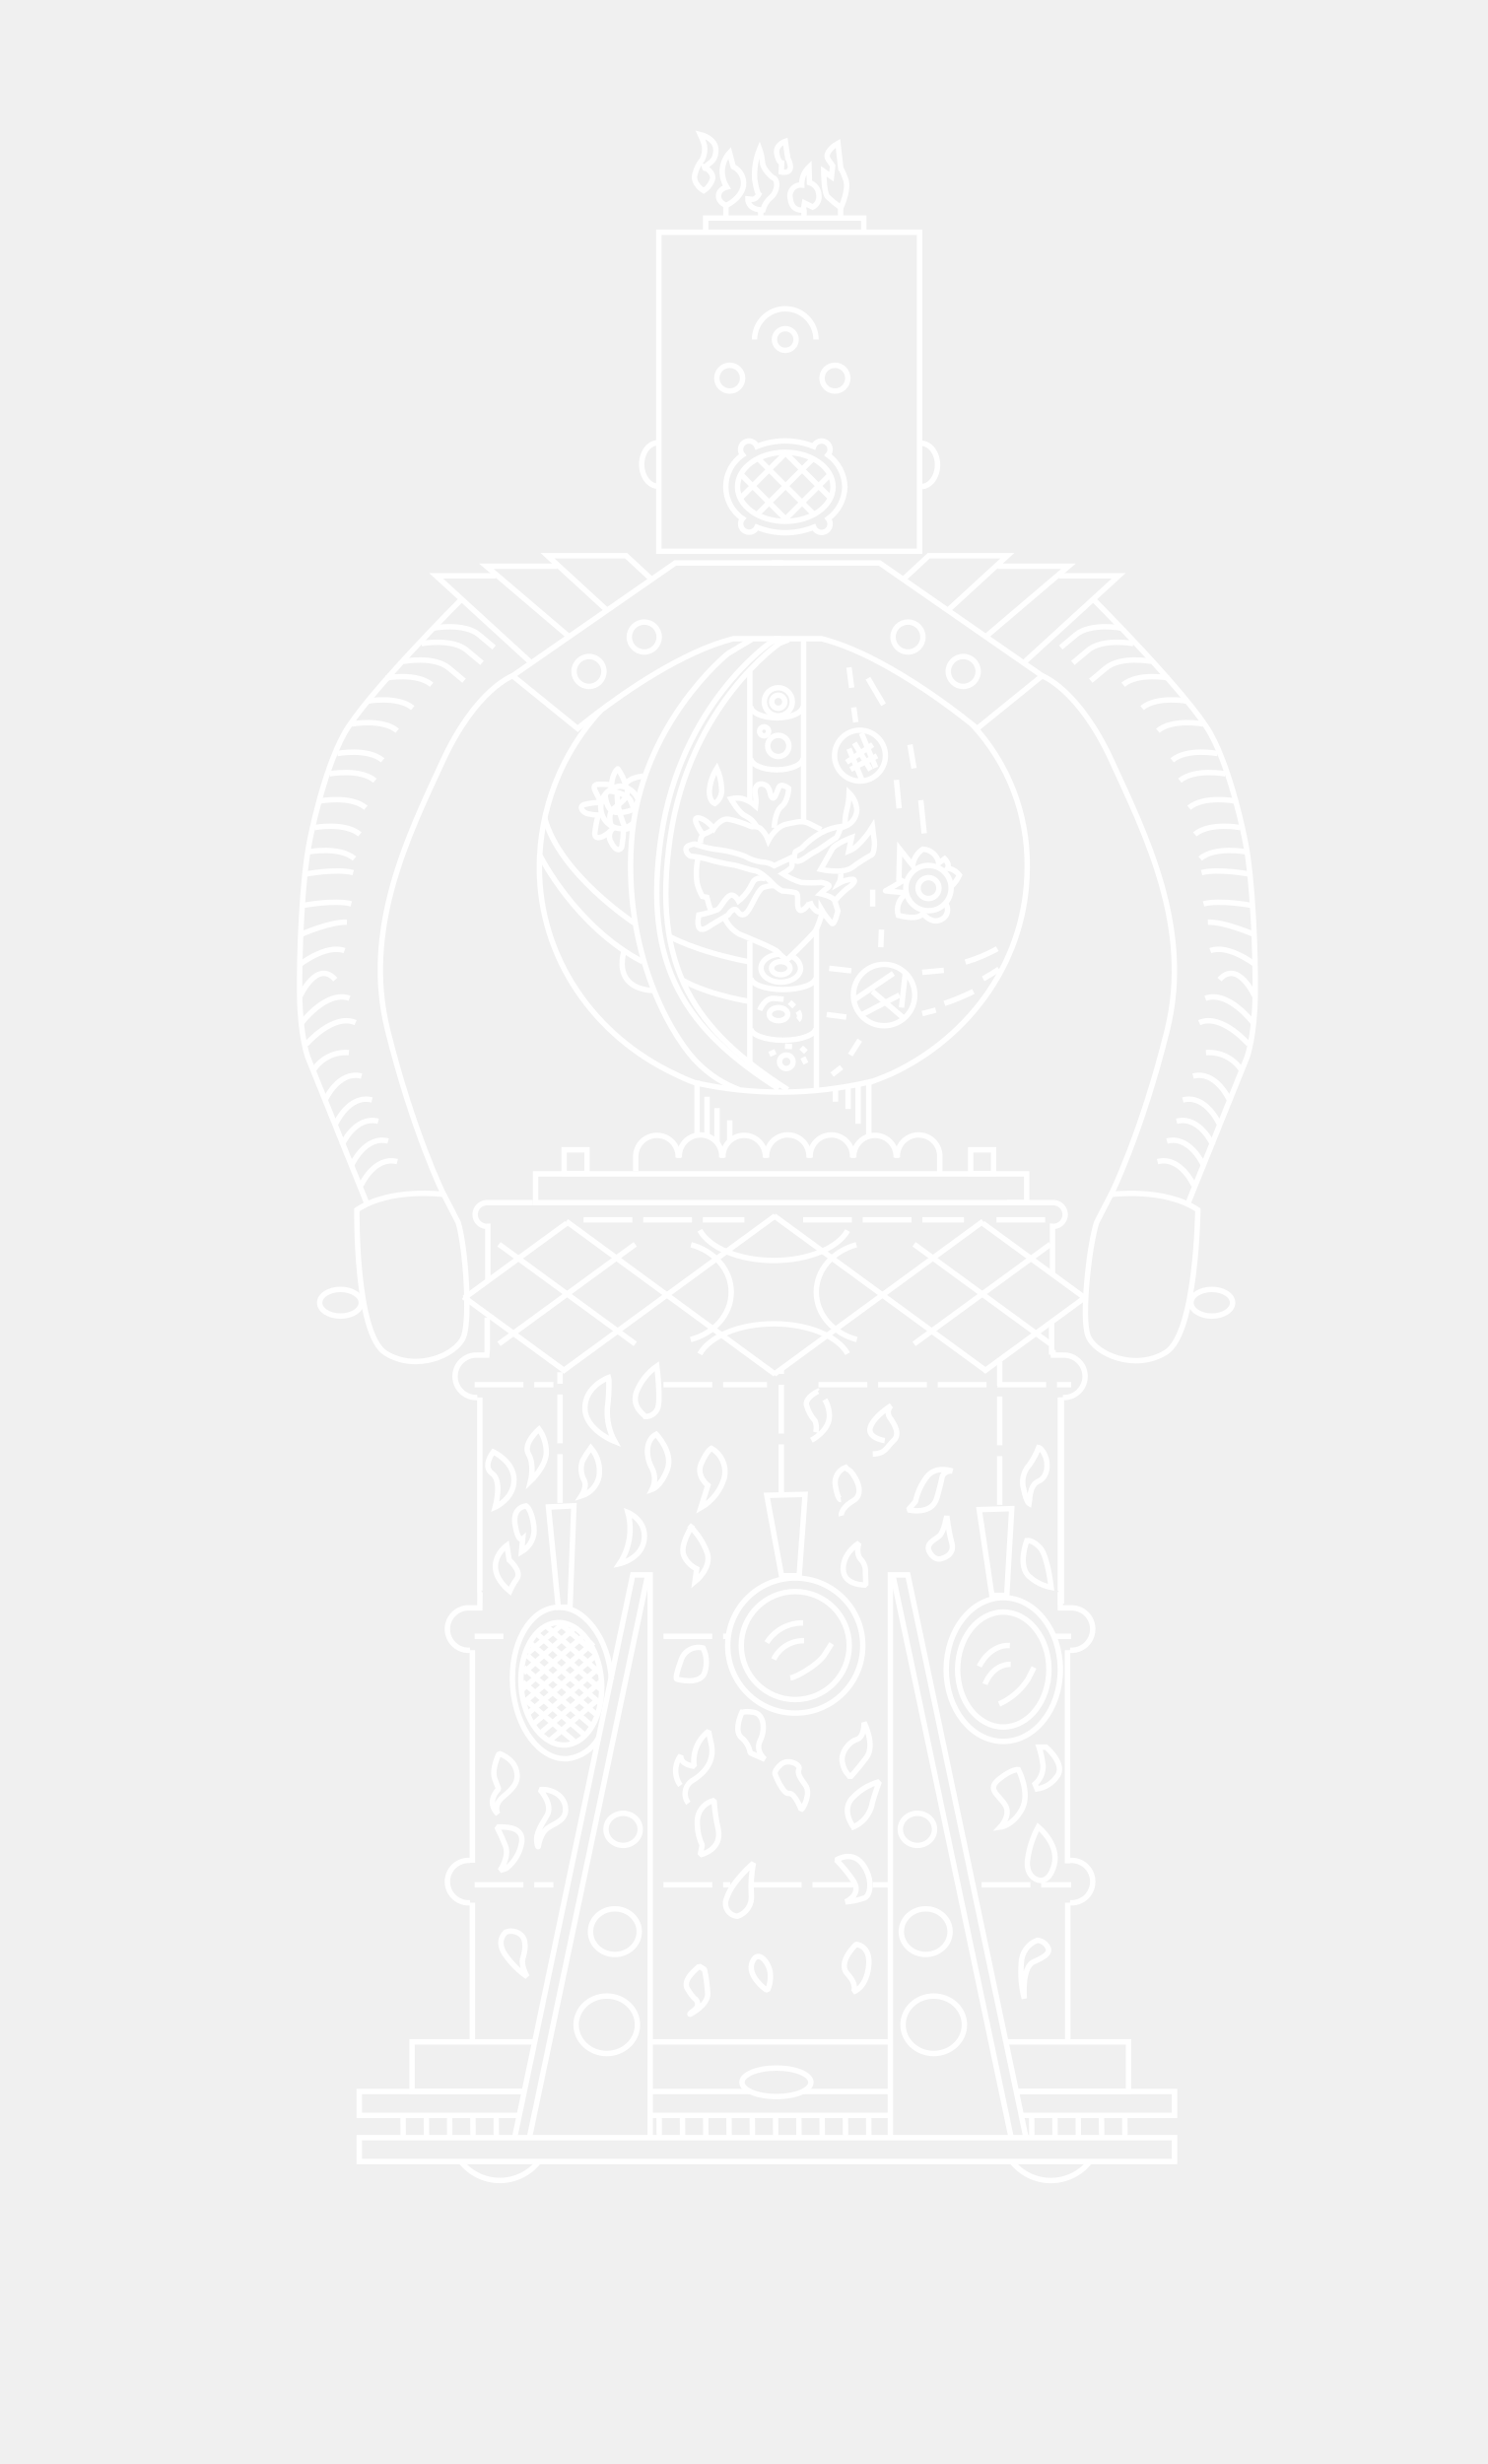
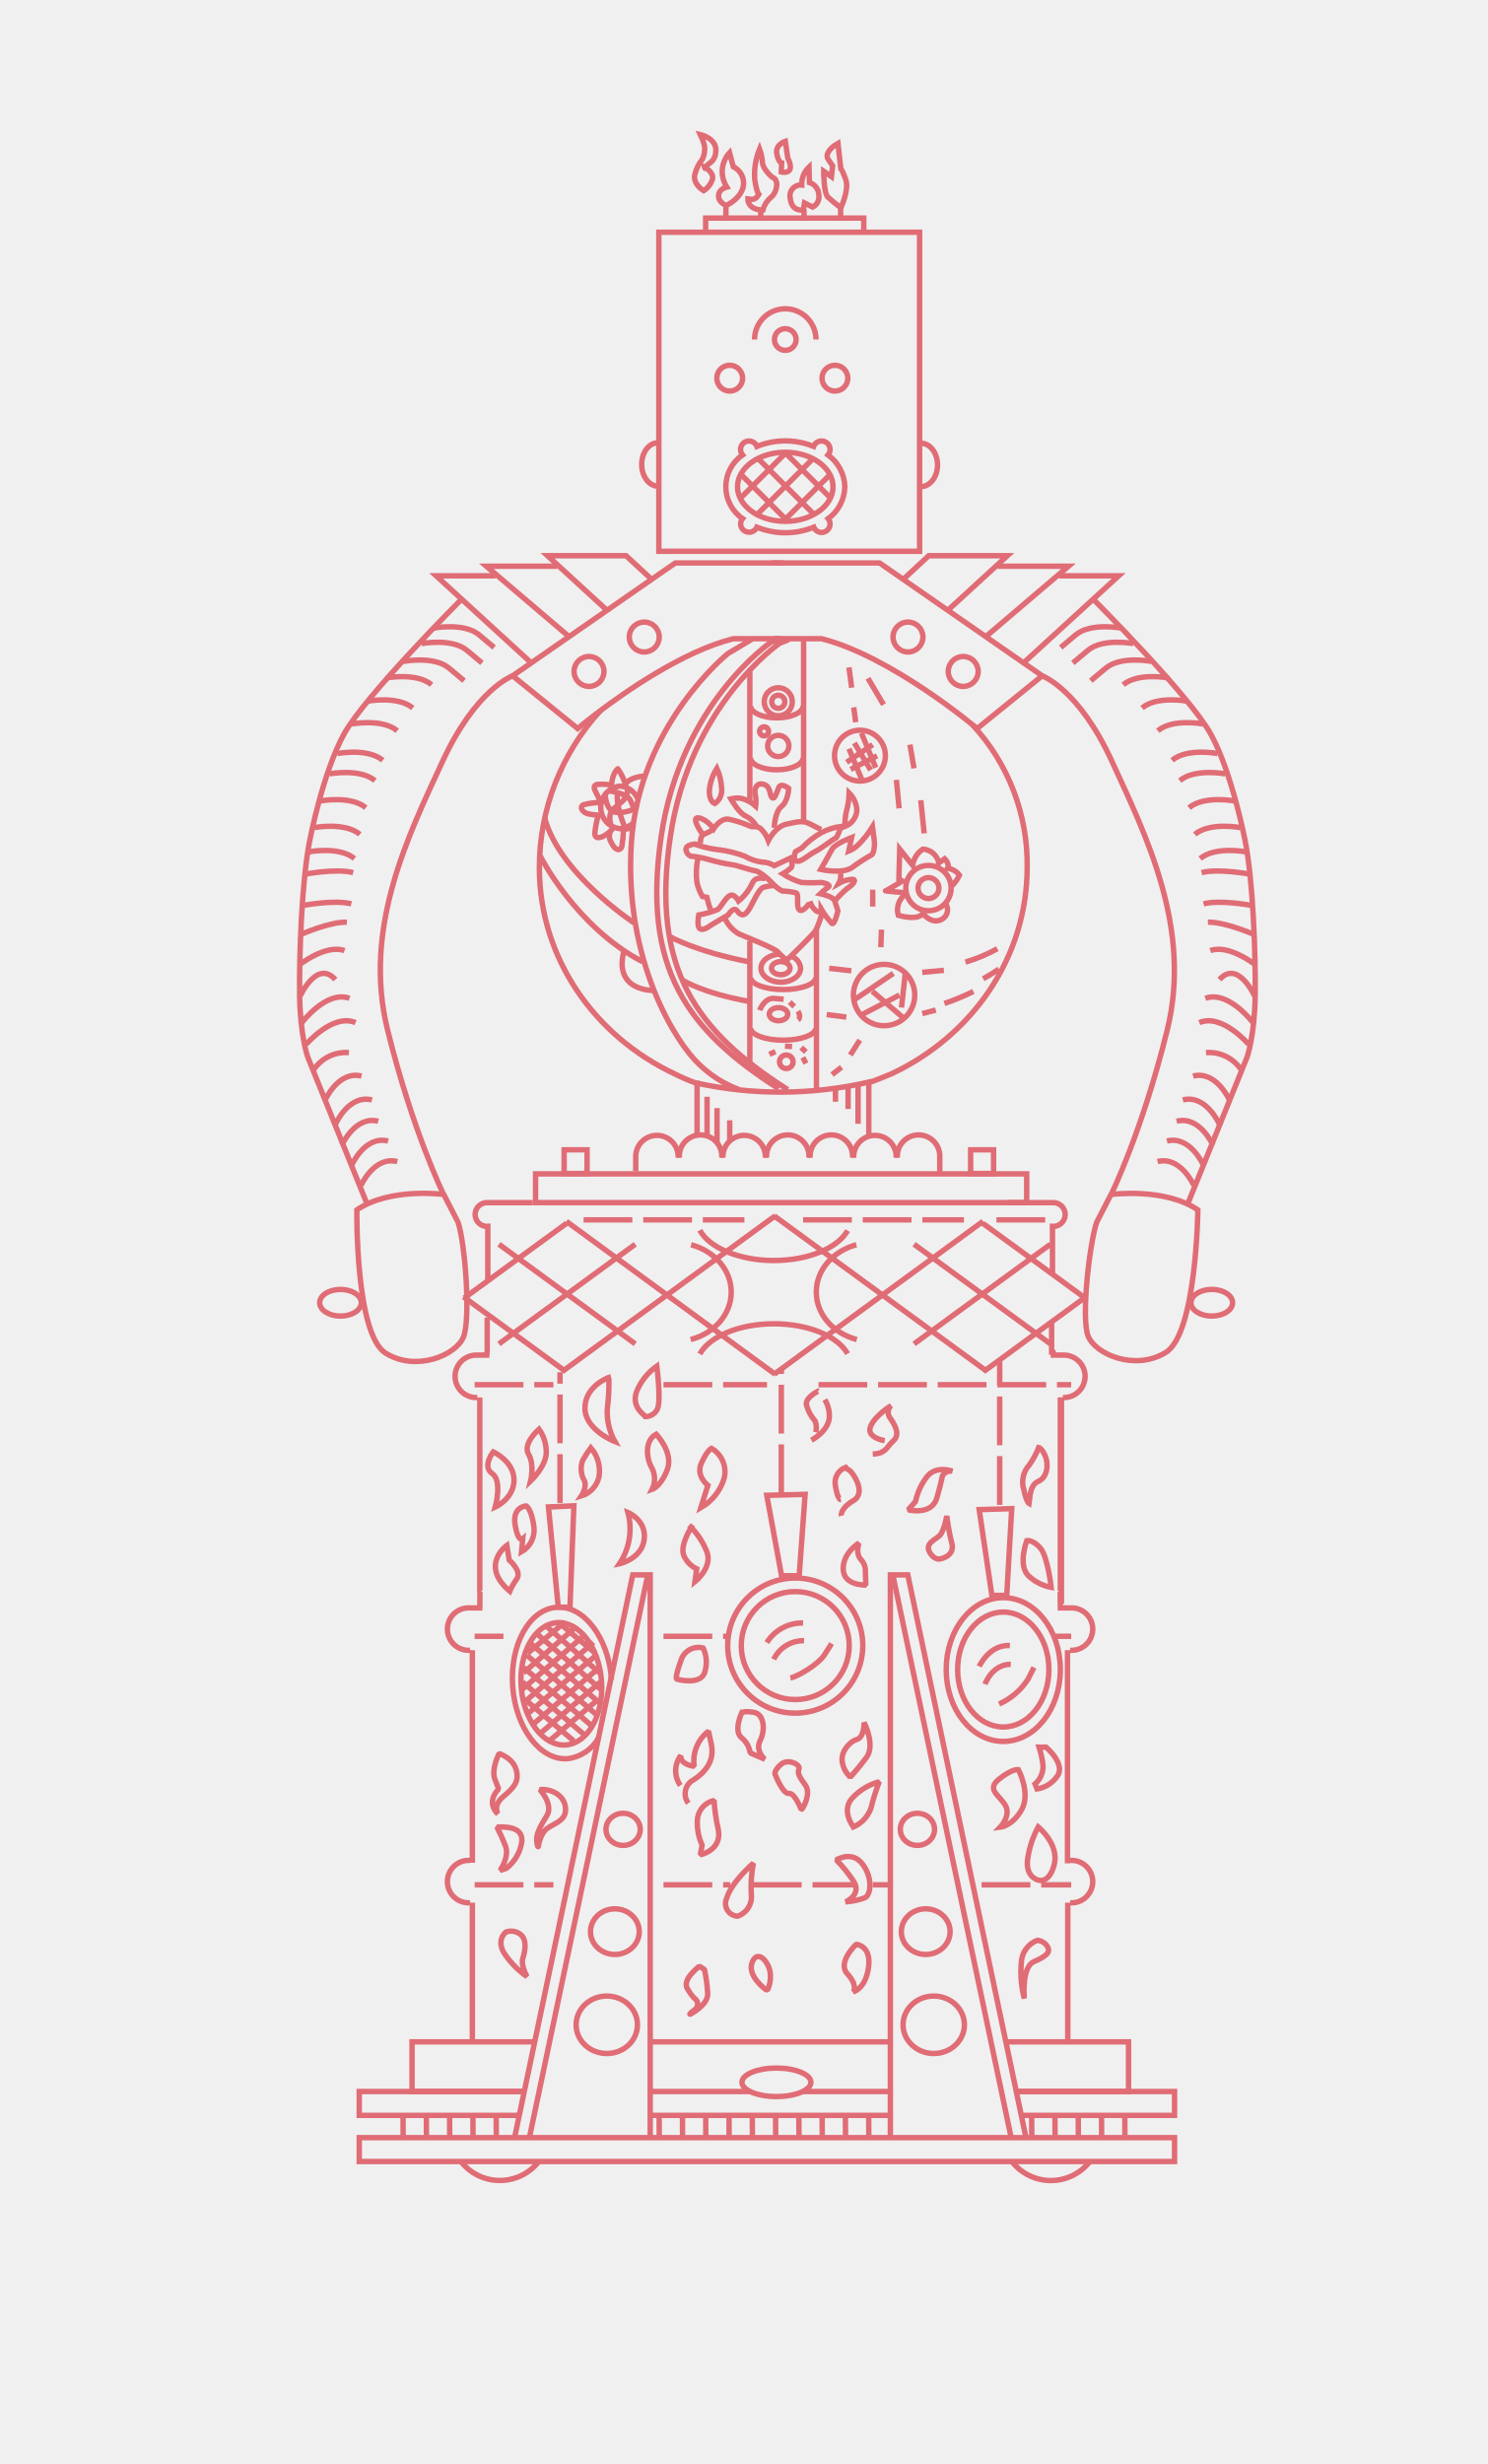
<svg xmlns="http://www.w3.org/2000/svg" id="art" viewBox="0 0 274.52 454.52">
  <defs>
-     <style>.cls-1,.cls-2,.cls-3,.cls-4{fill:none;stroke:#fff;}.cls-1,.cls-2{stroke-miterlimit:10;}.cls-2{stroke-dasharray:9 2;}.cls-3{stroke-linejoin:round;}.cls-4{stroke-linejoin:bevel;}</style>
+     <style>.cls-1,.cls-2,.cls-3,.cls-4{fill:none;stroke:#E06C75;}.cls-1,.cls-2{stroke-miterlimit:10;}.cls-2{stroke-dasharray:9 2;}.cls-3{stroke-linejoin:round;}.cls-4{stroke-linejoin:bevel;}</style>
  </defs>
  <rect class="cls-1" x="121.55" y="42.84" width="48.11" height="58.85" />
  <circle class="cls-1" cx="144.88" cy="62.63" r="2" />
  <ellipse class="cls-1" cx="144.88" cy="89.8" rx="8.81" ry="6.37" />
  <path class="cls-1" d="M150.55,62.63a5.67,5.67,0,0,0-11.34,0" />
  <circle class="cls-1" cx="134.63" cy="69.76" r="2.38" />
  <path class="cls-1" d="M155.87,89.8a7.54,7.54,0,0,0-3.1-5.88,1.6,1.6,0,0,0,.38-1,1.57,1.57,0,0,0-1.57-1.57,1.55,1.55,0,0,0-1.47,1,13.92,13.92,0,0,0-10.46,0,1.59,1.59,0,0,0-1.47-1A1.56,1.56,0,0,0,137,83.92a7.12,7.12,0,0,0,0,11.74,1.53,1.53,0,0,0-.36,1,1.57,1.57,0,0,0,3,.59,14,14,0,0,0,10.5,0,1.56,1.56,0,1,0,2.66-1.57A7.53,7.53,0,0,0,155.87,89.8Z" />
  <circle class="cls-1" cx="154.04" cy="69.76" r="2.38" />
  <path class="cls-1" d="M121.39,81.68c-1.69,0-3,1.81-3,4s1.36,4,3,4" />
  <path class="cls-1" d="M169.92,89.76c1.69,0,3.05-1.81,3.05-4s-1.36-4-3.05-4" />
  <polyline class="cls-1" points="120.01 106.68 115.51 102.51 101.01 102.51 111.87 112.47" />
  <polyline class="cls-1" points="102.78 104.45 89.73 104.45 104.87 117.34" />
  <polyline class="cls-1" points="91.43 106.22 80.47 106.22 97.76 122.05" />
  <path class="cls-1" d="M144.51,103.85H124.58l-30,20.81,12,9.73s1.26-1.07,3.37-2.68c5.32-4.06,16-11.54,25.33-13.89h8.77" />
  <path class="cls-1" d="M94.62,124.66s-6.78,2.35-13,15.85S66.84,171.18,71.51,190s10.33,30.33,10.33,30.33-9.83-1.33-16,2.84c0,0-.33,22.95,5.33,26.45s13,.34,14.34-3,.33-17.16-1-21.16l-2.74-5.32" />
  <path class="cls-1" d="M67.65,221.92,56.78,195s-1.4-3.9-1.5-11.38.4-21.45,1.9-28.74c0,0,2.39-12.37,6.28-19.46s21.66-24.85,21.66-24.85" />
  <path class="cls-1" d="M80,115.86s5.63-1.07,8.39,1.25l2.77,2.33" />
  <path class="cls-1" d="M77.76,118.72s5.62-1.07,8.39,1.25l2.77,2.32" />
  <path class="cls-1" d="M74.45,122s5.63-1.08,8.4,1.25l2.77,2.32" />
  <path class="cls-1" d="M71.24,125.06s5.62-1.07,8.39,1.25" />
  <path class="cls-1" d="M67.75,129.35s5.63-1.07,8.4,1.25" />
  <path class="cls-1" d="M64.9,133.55s5.62-1.07,8.39,1.25" />
  <path class="cls-1" d="M62.22,139s5.62-1.08,8.39,1.25" />
  <path class="cls-1" d="M60.79,142.75s5.62-1.07,8.39,1.25" />
  <path class="cls-1" d="M59.09,147.75s5.63-1.07,8.4,1.25" />
  <path class="cls-1" d="M58,152.66s5.63-1.07,8.39,1.25" />
  <path class="cls-1" d="M57,157.13s5.62-1.08,8.39,1.25" />
  <path class="cls-1" d="M56.41,161.23s5.72-1.07,8.75-.26" />
  <path class="cls-1" d="M56.05,167s5.72-1.07,8.76-.27" />
  <path class="cls-1" d="M55.54,172.36S60.87,170,64,170.11" />
  <path class="cls-1" d="M55.2,178s4.95-3.91,8.36-2.64" />
  <path class="cls-1" d="M55.64,188.7s4.55-6.09,8.84-4.55" />
  <path class="cls-1" d="M56.49,192.64s4.93-5.79,9.11-4" />
  <path class="cls-1" d="M55.4,183.7s3.1-6.79,6.47-3" />
  <path class="cls-1" d="M57.87,197.35a7.1,7.1,0,0,1,6.5-3.18" />
  <path class="cls-1" d="M60,202.9s2.44-5.48,6.7-4.4" />
  <path class="cls-1" d="M61.93,207.3s2.44-5.48,6.7-4.4" />
  <path class="cls-1" d="M63.08,211.23s2.44-5.49,6.7-4.4" />
  <path class="cls-1" d="M64.91,214.88s2.43-5.48,6.7-4.4" />
  <path class="cls-1" d="M66.6,218.67s2.44-5.48,6.7-4.4" />
  <polyline class="cls-1" points="166.85 106.68 171.35 102.51 185.85 102.51 174.99 112.47" />
  <polyline class="cls-1" points="184.08 104.45 197.13 104.45 181.99 117.34" />
  <polyline class="cls-1" points="195.43 106.22 206.39 106.22 189.09 122.05" />
  <path class="cls-1" d="M142.34,103.85h19.94l30,20.81-12,9.73s-15.7-13.29-28.71-16.57h-8.76" />
  <path class="cls-1" d="M192.24,124.66S199,127,205.18,140.51,220,171.18,215.35,190,205,220.34,205,220.34s9.83-1.33,16,2.84c0,0-.24,22.79-5.91,26.29s-13,.34-14.33-3,.23-17,1.57-21l2.74-5.32" />
  <path class="cls-1" d="M219.2,221.92,230.08,195s1.4-3.9,1.5-11.38-.4-21.45-1.9-28.74c0,0-2.39-12.37-6.29-19.46s-21.65-24.85-21.65-24.85" />
  <path class="cls-1" d="M206.87,115.86s-5.63-1.07-8.4,1.25l-2.77,2.33" />
  <path class="cls-1" d="M209.1,118.72s-5.63-1.07-8.39,1.25l-2.77,2.32" />
  <path class="cls-1" d="M212.4,122s-5.62-1.08-8.39,1.25l-2.77,2.32" />
  <path class="cls-1" d="M215.62,125.06s-5.63-1.07-8.4,1.25" />
  <path class="cls-1" d="M219.1,129.35s-5.62-1.07-8.39,1.25" />
  <path class="cls-1" d="M222,133.55s-5.63-1.07-8.39,1.25" />
  <path class="cls-1" d="M224.64,139s-5.63-1.08-8.39,1.25" />
  <path class="cls-1" d="M226.07,142.75s-5.63-1.07-8.4,1.25" />
  <path class="cls-1" d="M227.77,147.75s-5.63-1.07-8.4,1.25" />
  <path class="cls-1" d="M228.84,152.66s-5.63-1.07-8.4,1.25" />
  <path class="cls-1" d="M229.82,157.13s-5.63-1.08-8.39,1.25" />
  <path class="cls-1" d="M230.45,161.23s-5.72-1.07-8.76-.26" />
  <path class="cls-1" d="M230.8,167s-5.71-1.07-8.75-.27" />
  <path class="cls-1" d="M231.31,172.36s-5.32-2.34-8.46-2.25" />
  <path class="cls-1" d="M231.66,178s-4.95-3.91-8.36-2.64" />
  <path class="cls-1" d="M231.22,188.7s-4.55-6.09-8.84-4.55" />
  <path class="cls-1" d="M230.37,192.64s-4.93-5.79-9.11-4" />
  <path class="cls-1" d="M231.46,183.7s-3.1-6.79-6.47-3" />
  <path class="cls-1" d="M229,197.35a7.11,7.11,0,0,0-6.5-3.18" />
  <path class="cls-1" d="M226.82,202.9s-2.43-5.48-6.7-4.4" />
  <path class="cls-1" d="M224.93,207.3s-2.44-5.48-6.7-4.4" />
  <path class="cls-1" d="M223.78,211.23s-2.44-5.49-6.7-4.4" />
  <path class="cls-1" d="M222,214.88s-2.44-5.48-6.7-4.4" />
  <path class="cls-1" d="M220.26,218.67s-2.44-5.48-6.7-4.4" />
  <ellipse class="cls-1" cx="223.57" cy="240.31" rx="3.84" ry="2.46" />
  <ellipse class="cls-1" cx="62.82" cy="240.31" rx="3.84" ry="2.46" />
  <path class="cls-1" d="M179.4,133.68A37.83,37.83,0,0,1,189.51,160c0,16.68-10.2,31.11-25,38.06,0,0-3.15,1.32-4,1.57" />
  <path class="cls-1" d="M110.81,131.05a42.9,42.9,0,0,0-11.3,29c0,16.68,10.19,31.12,25,38.06a32.51,32.51,0,0,0,3.78,1.63,72.85,72.85,0,0,0,32-.13V209.7" />
  <line class="cls-1" x1="128.61" y1="209.7" x2="128.61" y2="199.37" />
  <line class="cls-1" x1="130.45" y1="202.31" x2="130.45" y2="209.7" />
  <line class="cls-1" x1="132.29" y1="204.4" x2="132.29" y2="210.86" />
  <line class="cls-1" x1="134.63" y1="206.65" x2="134.63" y2="210.29" />
  <line class="cls-1" x1="158.31" y1="207.3" x2="158.31" y2="199.91" />
  <line class="cls-1" x1="156.47" y1="204.57" x2="156.47" y2="200.57" />
  <line class="cls-1" x1="154.14" y1="203.23" x2="154.14" y2="200.85" />
  <rect class="cls-1" x="98.81" y="216.54" width="90.61" height="5.3" />
  <path class="cls-1" d="M145.34,201c-16.86-10.77-25.29-22.25-21.67-46.64s20.17-35.7,20.17-35.7l1.67-.66" />
  <path class="cls-1" d="M143.67,200.84C126.81,190.08,118.38,178.6,122,154.2s20.17-35.69,20.17-35.69l1.67-.67" />
  <path class="cls-1" d="M136.38,201a21,21,0,0,1-7.48-4.76c-4-3.73-13.83-18.83-12.42-40.68s17.82-35,17.82-35l4.46-2.67" />
  <circle class="cls-1" cx="118.86" cy="117.51" r="2.76" />
  <circle class="cls-1" cx="108.67" cy="123.86" r="2.76" />
  <circle class="cls-1" cx="167.52" cy="117.51" r="2.76" />
  <circle class="cls-1" cx="177.71" cy="123.86" r="2.76" />
  <rect class="cls-1" x="66.28" y="394.32" width="150.42" height="4.4" />
  <polyline class="cls-1" points="95.78 390.21 66.28 390.21 66.28 385.81 96.64 385.81" />
  <polyline class="cls-1" points="96.31 385.8 76.02 385.8 76.02 376.65 98.55 376.65" />
  <line class="cls-1" x1="164.11" y1="390.21" x2="119.92" y2="390.21" />
  <polyline class="cls-1" points="187.37 385.81 216.7 385.81 216.7 390.21 188.39 390.21" />
  <polyline class="cls-1" points="148.13 385.81 148.84 385.81 164.23 385.81" />
  <polyline class="cls-1" points="120.03 385.81 138.32 385.81 138.5 385.81" />
  <line class="cls-1" x1="87.15" y1="376.69" x2="87.15" y2="350.97" />
  <line class="cls-1" x1="196.95" y1="304.4" x2="196.95" y2="343.72" />
  <line class="cls-1" x1="87.15" y1="343.62" x2="87.15" y2="304.4" />
  <line class="cls-2" x1="122.41" y1="347.68" x2="134.73" y2="347.68" />
  <line class="cls-2" x1="122.41" y1="301.84" x2="134.73" y2="301.84" />
  <line class="cls-2" x1="87.57" y1="347.68" x2="102.1" y2="347.68" />
  <line class="cls-1" x1="119.51" y1="290.51" x2="97.71" y2="394.15" />
  <polyline class="cls-1" points="95 394.04 116.74 290.51 119.96 290.51 119.96 394.39" />
  <ellipse class="cls-1" cx="111.95" cy="373.5" rx="5.66" ry="5.3" />
  <ellipse class="cls-1" cx="113.44" cy="356.32" rx="4.5" ry="4.21" />
  <ellipse class="cls-1" cx="143.25" cy="384.11" rx="6.36" ry="2.63" />
  <ellipse class="cls-1" cx="114.96" cy="337.45" rx="3.16" ry="2.96" />
  <polyline class="cls-1" points="187.91 385.8 208.21 385.8 208.21 376.65 185.67 376.65" />
  <line class="cls-1" x1="164.72" y1="290.51" x2="186.52" y2="394.15" />
  <polyline class="cls-1" points="189.23 394.04 167.49 290.51 164.27 290.51 164.27 394.39" />
  <ellipse class="cls-1" cx="172.27" cy="373.5" rx="5.66" ry="5.3" />
  <ellipse class="cls-1" cx="170.79" cy="356.32" rx="4.5" ry="4.21" />
  <ellipse class="cls-1" cx="169.26" cy="337.45" rx="3.16" ry="2.96" />
  <path class="cls-1" d="M86.74,351a3.92,3.92,0,1,1,0-7.82" />
  <line class="cls-1" x1="195.83" y1="257.78" x2="195.83" y2="295.82" />
  <path class="cls-1" d="M86.74,304.42a3.92,3.92,0,1,1,0-7.82h1.78s.06-3.18,0-3.18V257.78" />
  <path class="cls-1" d="M88.07,257.8a3.92,3.92,0,1,1,0-7.83h1.75l.07-.93v-6" />
  <path class="cls-1" d="M98.31,221.85H90a2.19,2.19,0,1,0,0,4.37V236" />
  <line class="cls-1" x1="197" y1="376.69" x2="197" y2="350.97" />
  <path class="cls-1" d="M197.41,351a3.92,3.92,0,1,0,0-7.82" />
  <path class="cls-1" d="M197.41,304.42a3.92,3.92,0,1,0,0-7.82h-1.78s-.06-3.18,0-3.18V257.78" />
  <path class="cls-1" d="M196.08,257.8a3.92,3.92,0,1,0,0-7.83h-1.75l-.07-.93" />
  <path class="cls-1" d="M185.84,221.85h8.34a2.19,2.19,0,1,1,0,4.37v8.68" />
  <path class="cls-1" d="M99.39,398.74A9.13,9.13,0,0,1,85,398.68" />
  <path class="cls-1" d="M201.06,398.74a9.13,9.13,0,0,1-14.41-.06" />
  <path class="cls-1" d="M181.39,180.55c1-.56,2-1.16,2.91-1.79" />
  <path class="cls-1" d="M174.24,185.1a42.61,42.61,0,0,0,5.34-2.21" />
  <path class="cls-1" d="M178.12,177.47A28.73,28.73,0,0,0,184,175" />
  <line class="cls-1" x1="74.36" y1="390.26" x2="74.38" y2="393.94" />
  <line class="cls-1" x1="78.66" y1="390.26" x2="78.68" y2="393.94" />
  <line class="cls-1" x1="82.95" y1="390.26" x2="82.97" y2="393.94" />
  <line class="cls-1" x1="87.25" y1="390.26" x2="87.27" y2="393.94" />
  <line class="cls-1" x1="91.54" y1="390.26" x2="91.57" y2="393.94" />
  <line class="cls-1" x1="121.61" y1="390.26" x2="121.63" y2="393.94" />
  <line class="cls-1" x1="125.91" y1="390.26" x2="125.93" y2="393.94" />
  <line class="cls-1" x1="130.2" y1="390.26" x2="130.22" y2="393.94" />
  <line class="cls-1" x1="134.5" y1="390.26" x2="134.52" y2="393.94" />
  <line class="cls-1" x1="138.79" y1="390.26" x2="138.82" y2="393.94" />
  <line class="cls-1" x1="143.09" y1="390.26" x2="143.11" y2="393.94" />
  <line class="cls-1" x1="147.38" y1="390.26" x2="147.41" y2="393.94" />
  <line class="cls-1" x1="151.68" y1="390.26" x2="151.7" y2="393.94" />
  <line class="cls-1" x1="155.97" y1="390.26" x2="156" y2="393.94" />
  <line class="cls-1" x1="160.27" y1="390.26" x2="160.29" y2="393.94" />
  <line class="cls-1" x1="190.34" y1="390.26" x2="190.36" y2="393.94" />
  <line class="cls-1" x1="194.63" y1="390.26" x2="194.66" y2="393.94" />
  <line class="cls-1" x1="198.93" y1="390.26" x2="198.95" y2="393.94" />
  <line class="cls-1" x1="203.22" y1="390.26" x2="203.25" y2="393.94" />
  <line class="cls-1" x1="207.52" y1="390.26" x2="207.54" y2="393.94" />
  <path class="cls-1" d="M125.12,213.55a3.92,3.92,0,1,0-7.83,0v2.5" />
  <path class="cls-1" d="M125.34,213.55a3.92,3.92,0,1,1,7.82,0" />
  <path class="cls-1" d="M133.38,213.55a3.92,3.92,0,1,1,7.83,0" />
  <path class="cls-1" d="M141.43,213.55a3.92,3.92,0,1,1,7.82,0" />
  <path class="cls-1" d="M149.47,213.55a3.92,3.92,0,1,1,7.82,0" />
  <path class="cls-1" d="M157.51,213.55a3.92,3.92,0,1,1,7.83,0" />
  <path class="cls-1" d="M165.56,213.55a3.92,3.92,0,1,1,7.82,0v2.64" />
  <line class="cls-2" x1="181.1" y1="347.68" x2="197.63" y2="347.68" />
  <line class="cls-2" x1="122.41" y1="255.43" x2="141.51" y2="255.43" />
  <line class="cls-2" x1="87.57" y1="255.43" x2="102.1" y2="255.43" />
  <line class="cls-2" x1="151.01" y1="255.43" x2="197.63" y2="255.43" />
  <line class="cls-2" x1="107.67" y1="225.02" x2="137.34" y2="225.02" />
  <line class="cls-2" x1="148.17" y1="225.02" x2="177.84" y2="225.02" />
  <line class="cls-2" x1="183.84" y1="225.02" x2="194.06" y2="225.02" />
  <line class="cls-2" x1="87.57" y1="301.84" x2="92.88" y2="301.84" />
  <line class="cls-2" x1="194.38" y1="301.84" x2="197.63" y2="301.84" />
  <line class="cls-1" x1="163.96" y1="376.65" x2="120.25" y2="376.65" />
  <rect class="cls-1" x="104.08" y="212.1" width="4.23" height="4.37" />
  <rect class="cls-1" x="179.08" y="212.1" width="4.23" height="4.37" />
  <line class="cls-1" x1="136.78" y1="87.59" x2="145.13" y2="95.94" />
  <line class="cls-1" x1="139.9" y1="84.62" x2="149.99" y2="94.71" />
  <line class="cls-1" x1="144.89" y1="83.53" x2="153.09" y2="91.72" />
  <line class="cls-1" x1="153.09" y1="87.59" x2="144.74" y2="95.94" />
  <line class="cls-1" x1="149.97" y1="84.62" x2="139.88" y2="94.71" />
  <line class="cls-1" x1="144.98" y1="83.53" x2="136.78" y2="91.72" />
  <circle class="cls-1" cx="158.66" cy="139.39" r="4.69" />
  <circle class="cls-1" cx="163.11" cy="183.55" r="5.66" />
  <circle class="cls-1" cx="171.3" cy="163.82" r="1.93" />
  <circle class="cls-1" cx="171.3" cy="163.82" r="4.18" />
  <path class="cls-1" d="M166.93,164.67s-3.81-.31-3.55-.36,3.11-1.8,3.11-1.8l-.65-.34.15-5.54,2.39,3a4.33,4.33,0,0,1,1.89-3,3.2,3.2,0,0,1,2.94,2.56l1.08-.78s1,1,.53,1.76a3.17,3.17,0,0,1,2.19,1.27,6.84,6.84,0,0,1-1.58,2.16" />
  <path class="cls-1" d="M174.55,166.81a2,2,0,0,1-.88,2.82c-1.88.94-3.41-1.14-3.41-1.14s-.56,1.4-4.53.36A3.55,3.55,0,0,1,167,165" />
  <path class="cls-1" d="M151.42,160.38s4,.9,5.78-.35a31.17,31.17,0,0,1,3.59-2.33c.44-.17.62-1.87.53-2.5s-.35-2.67-.35-2.67a17,17,0,0,1-2.72,3.39,5.26,5.26,0,0,1-1.66,1.07l.53-2.5s-3.07,1.16-3.59,2.14S151.42,160.38,151.42,160.38Z" />
  <path class="cls-1" d="M155.92,152.44a3.43,3.43,0,0,0,2.17-3,4.82,4.82,0,0,0-1.42-3.16,14.87,14.87,0,0,1-.5,3.33A9.5,9.5,0,0,0,155.92,152.44Z" />
  <path class="cls-1" d="M142.84,152.69s.08-2.91,1.33-3.91,1.34-3.34,1.34-3.34-1.42-1.16-1.84-.16-.75,2.33-1.25,1.83-.16-2-1.5-2.42-1.83.84-1.58,1.84a6.47,6.47,0,0,1,.08,2.16,6.4,6.4,0,0,0-2.58-1.41,5.06,5.06,0,0,0-2,.08s1.5,2.67,2.75,3.17a4.62,4.62,0,0,1,2,1.91" />
  <path class="cls-1" d="M128.59,155.86a19.84,19.84,0,0,0,4.25.92,20.39,20.39,0,0,1,4.58,1.16,8.42,8.42,0,0,0,3.17,1.09,4.25,4.25,0,0,1,2.25.66l3-1.41s.67,1.33,0,1.91a8.9,8.9,0,0,1-1.42,1,13.34,13.34,0,0,0,3.42,1.59,26.49,26.49,0,0,0,3.67,0s2.08.33,1.25.91a11.85,11.85,0,0,0-1.42,1.17s2.42.5,2.67,1.33.58,1.84.58,1.84-.58,2.58-1.08,2.33a14.68,14.68,0,0,1-2-2.67s0,.92-.92.34a3.35,3.35,0,0,1-1.17-1.75c.09.25-1.41,2.25-2,1.5s.09-2.84-.58-3.09a12.7,12.7,0,0,0-2.5-.33,6.07,6.07,0,0,1-1.75-1.33c-.83-.92-2.5-2.34-3.33-2.42s-3.5-1.08-4.09-1.08a34.19,34.19,0,0,1-4.5-1,17.19,17.19,0,0,0-3.16-.59c-.5,0-1.67-1.5-.34-2S128.59,155.86,128.59,155.86Z" />
  <path class="cls-1" d="M129.59,153.86s-2.25-3.17-.75-3,2.83,2,2.83,2,1.25-2,2.75-1.75a19.63,19.63,0,0,1,4.09,1.33c.25.17.91-.16,1.75.34a5.64,5.64,0,0,1,1.5,2.25s1.33-2.59,3.33-3,3-.75,4.25-.09,2.17,1.09,2.17,1.09" />
  <path class="cls-1" d="M141.26,162.11s-1.84-.58-2.42.75a9.77,9.77,0,0,1-2.17,3l-.41.33s-.75-1.41-1.59-1-1.66,2.17-2.25,2.59a18.49,18.49,0,0,1-3.5,1s-.41,2,.17,2.5,1.67-.34,2.17-.67,3.08-1.83,3.08-1.83,1-1.67,1.67-.75,1.33,1.08,2.16-.25,1.75-3.75,2.67-4.09a6.85,6.85,0,0,1,2-.33" />
  <path class="cls-1" d="M146.76,157.11s-.59,1.58.25,1.75,2.16-1.17,3.33-1.75,3.5-2.42,3.83-2.5,1-2.17,1-2.17a11.09,11.09,0,0,0-3.66,1.17,15.27,15.27,0,0,0-3.59,2.83Z" />
  <path class="cls-1" d="M155.09,161.11a2.94,2.94,0,0,1-.33,1.83,5.63,5.63,0,0,1,2.58-.75c.92.17-.5,1.42-1,1.67a20.21,20.21,0,0,0-2.33,2.33" />
  <path class="cls-1" d="M128.76,158.36a13.25,13.25,0,0,0-.17,4.5,9.82,9.82,0,0,0,1,2.5l.83.17.34,1.33.33.92" />
  <path class="cls-1" d="M129.26,155.61s-.25-1.42.83-1.83a4.87,4.87,0,0,0,1.58-.92" />
  <path class="cls-1" d="M133.76,169.44a6.35,6.35,0,0,0,2.58,2.84c1.58.66,6.75,2.75,7.17,3.33a10.19,10.19,0,0,0,1.66,1.5s4.84-4.67,5.34-5.5a19.72,19.72,0,0,0,1.16-3.17" />
  <line class="cls-1" x1="138.34" y1="123.69" x2="138.34" y2="147.69" />
  <line class="cls-1" x1="148.26" y1="117.86" x2="148.26" y2="151.53" />
  <path class="cls-1" d="M138.47,139.78c0,1.23,2.17,2.22,4.85,2.22s4.85-1,4.85-2.22" />
  <line class="cls-1" x1="138.34" y1="173.57" x2="138.34" y2="195.86" />
  <line class="cls-1" x1="150.63" y1="171.29" x2="150.63" y2="201.4" />
  <path class="cls-1" d="M138.5,189.65c0,1.23,2.69,2.23,6,2.23s6-1,6-2.23" />
  <path class="cls-1" d="M138.5,180.31c0,1.23,2.69,2.23,6,2.23s6-1,6-2.23" />
  <path class="cls-1" d="M138.47,130.2c0,1.22,2.17,2.22,4.85,2.22s4.85-1,4.85-2.22" />
  <circle class="cls-1" cx="143.59" cy="137.6" r="1.96" />
  <circle class="cls-1" cx="143.59" cy="129.45" r="2.59" />
  <circle class="cls-1" cx="143.59" cy="129.45" r="1.21" />
  <path class="cls-1" d="M144.05,176c-2,0-3.65,1.16-3.65,2.59s1.63,2.59,3.65,2.59,3.66-1.16,3.66-2.59a2.53,2.53,0,0,0-1.65-2.16" />
  <ellipse class="cls-1" cx="144.05" cy="178.59" rx="1.71" ry="1.21" />
  <ellipse class="cls-1" cx="143.63" cy="187.08" rx="1.71" ry="1.21" />
  <circle class="cls-1" cx="140.97" cy="134.91" r="0.83" />
  <path class="cls-1" d="M140.16,186.35s.86-2.32,2.64-2.18l1.78.15" />
  <line class="cls-1" x1="145.69" y1="184.85" x2="146.54" y2="185.67" />
  <path class="cls-1" d="M147.22,186.53s.71,1.07,0,1.6" />
  <circle class="cls-1" cx="145.07" cy="195.86" r="1.25" />
  <line class="cls-1" x1="141.94" y1="194.48" x2="143.07" y2="193.98" />
  <line class="cls-1" x1="144.82" y1="192.98" x2="146.13" y2="193.05" />
  <line class="cls-1" x1="147.82" y1="193.23" x2="148.69" y2="194.05" />
  <line class="cls-1" x1="148.13" y1="195.05" x2="148.69" y2="196.17" />
  <line class="cls-1" x1="160.94" y1="182.86" x2="166.63" y2="187.73" />
  <line class="cls-1" x1="159.13" y1="187.11" x2="165.94" y2="183.55" />
  <line class="cls-1" x1="157.63" y1="184.42" x2="164.82" y2="179.55" />
  <line class="cls-1" x1="167.01" y1="179.67" x2="166.32" y2="185.86" />
  <line class="cls-1" x1="156.63" y1="138.11" x2="159.07" y2="143.98" />
  <line class="cls-1" x1="157.63" y1="137.05" x2="160.63" y2="142.05" />
  <line class="cls-1" x1="158.94" y1="135.23" x2="161.57" y2="141.61" />
  <line class="cls-1" x1="156.19" y1="140.61" x2="161.01" y2="137.36" />
  <line class="cls-1" x1="156.94" y1="141.92" x2="161.82" y2="139.42" />
  <path class="cls-3" d="M118.67,143.17s-2.67.2-3.27,1.56a9.37,9.37,0,0,0-1.42-2.92s-1,.71-1.15,3a10.65,10.65,0,0,0-2.73-.1c-.7.21-.45.81-.25,1.26s1.06,2.07,1.06,2.07a11.85,11.85,0,0,0-3.23.4c-.9.41-.2,1.52,1,1.72a11.43,11.43,0,0,0,1.71.2,18.26,18.26,0,0,0-.65,3.33c0,.8.4,1,1.41.65a5.79,5.79,0,0,0,2-1.61,2,2,0,0,0-.41,2.62c.86,1.82,1.82,1.56,2,.76a25.45,25.45,0,0,0,.3-3.08l1.62-.35" />
  <path class="cls-3" d="M117.61,147.24a3.81,3.81,0,0,0-3.18-2.23,3.94,3.94,0,0,0,0,7.85,3.84,3.84,0,0,0,2.35-1" />
  <path class="cls-3" d="M112.8,152.41s-.9-2.12.45-3.26,2.13-1.69,2.36-2.48a2.4,2.4,0,0,0,.13-1.12" />
  <path class="cls-3" d="M112.46,145.91s3.3.38,3.89,1.8.81,1.86.81,1.86" />
  <path class="cls-3" d="M115.34,152.74c0-.06-1.73-3.73-1.42-6.49" />
  <path class="cls-3" d="M117.07,149.17a6.24,6.24,0,0,1-3.53.67c-1.76-.29-1.89-3.23-1.89-3.23" />
  <path class="cls-3" d="M115.22,175.18s-1.21,3.16.37,5.38,4.92,2.14,4.92,2.14" />
  <path class="cls-3" d="M99.63,157.83s6.5,13.08,18.93,19.58" />
  <path class="cls-3" d="M126,180.84s3.53,2.32,12.25,3.9" />
  <path class="cls-3" d="M123.57,172.77s4.92,2.78,14.57,4.64" />
  <path class="cls-3" d="M117,170.26s-13.82-9.09-16.51-19.39" />
  <line class="cls-1" x1="152.98" y1="178.62" x2="157.07" y2="179.08" />
  <line class="cls-1" x1="170.15" y1="179.36" x2="174.14" y2="178.99" />
  <line class="cls-1" x1="152.52" y1="187.15" x2="156.14" y2="187.62" />
  <line class="cls-1" x1="170.15" y1="186.97" x2="172.65" y2="186.32" />
  <line class="cls-1" x1="156.63" y1="123.11" x2="157.13" y2="126.86" />
  <line class="cls-1" x1="157.51" y1="130.48" x2="157.88" y2="133.23" />
  <line class="cls-1" x1="160.13" y1="125.11" x2="163.01" y2="129.98" />
  <line class="cls-1" x1="167.88" y1="137.36" x2="168.63" y2="141.73" />
  <line class="cls-1" x1="169.88" y1="147.61" x2="170.51" y2="153.73" />
  <line class="cls-1" x1="165.38" y1="143.86" x2="165.88" y2="149.11" />
  <line class="cls-1" x1="161.01" y1="164.11" x2="161.01" y2="167.23" />
  <line class="cls-1" x1="158.63" y1="191.86" x2="156.88" y2="194.61" />
  <line class="cls-1" x1="155.26" y1="196.86" x2="153.51" y2="198.23" />
  <line class="cls-1" x1="162.63" y1="171.48" x2="162.51" y2="174.73" />
  <path class="cls-1" d="M131.88,148.23a3,3,0,0,0,1.25-2.87,10.16,10.16,0,0,0-.87-3.63,9.25,9.25,0,0,0-1.38,4C130.76,147.86,131.88,148.23,131.88,148.23Z" />
  <circle class="cls-1" cx="146.72" cy="303.55" r="9.96" />
  <circle class="cls-1" cx="146.72" cy="303.55" r="12.46" />
  <path class="cls-1" d="M141.47,275.84c.55,0,7.07-.18,7.07-.18l-1.09,15h-3.26Z" />
  <path class="cls-1" d="M141.47,303a7.72,7.72,0,0,1,6.7-3.62" />
  <path class="cls-1" d="M145.82,309.53c1.09-.18,5.07-2.35,6.34-4.35l1.27-2" />
  <path class="cls-1" d="M142.74,306.09a6.11,6.11,0,0,1,5.61-3.44" />
  <ellipse class="cls-1" cx="185.1" cy="307.97" rx="8.42" ry="10.6" />
  <ellipse class="cls-1" cx="185.1" cy="307.97" rx="10.53" ry="13.26" />
  <path class="cls-1" d="M180.66,278.48c.46,0,6-.19,6-.19l-.92,16H183Z" />
  <ellipse class="cls-1" cx="103.59" cy="310.59" rx="7.43" ry="11.31" transform="translate(-22.39 8.39) rotate(-4.18)" />
  <path class="cls-1" d="M112.82,309.79c-.57-7.71-5.1-13.67-10.14-13.3s-8.65,6.92-8.09,14.63,5.1,13.66,10.14,13.3a7.62,7.62,0,0,0,5.68-3.8" />
  <path class="cls-1" d="M101.19,278c.36,0,4.69-.23,4.69-.23l-.72,18.7H103Z" />
  <path class="cls-1" d="M180.66,307.39s1.84-4.05,5.66-3.85" />
  <path class="cls-1" d="M184.33,314.33a12.24,12.24,0,0,0,5.36-4.62l1.07-2.13" />
  <path class="cls-1" d="M181.73,310.67S183,307,186.48,307" />
  <line class="cls-1" x1="97.03" y1="313.63" x2="105.85" y2="321.14" />
  <line class="cls-1" x1="96.41" y1="310.27" x2="107.86" y2="320.05" />
  <line class="cls-1" x1="96.62" y1="307.6" x2="109.09" y2="318.28" />
  <line class="cls-1" x1="97.23" y1="305.35" x2="109.91" y2="316.18" />
  <line class="cls-1" x1="97.68" y1="302.97" x2="110.57" y2="314.09" />
  <line class="cls-1" x1="99.2" y1="301.5" x2="110.77" y2="311.58" />
  <line class="cls-1" x1="100.85" y1="300.02" x2="110.61" y2="308.58" />
  <line class="cls-1" x1="102.96" y1="299.22" x2="109.79" y2="304.92" />
  <line class="cls-1" x1="110.16" y1="313.63" x2="101.34" y2="321.14" />
  <line class="cls-1" x1="110.77" y1="310.27" x2="99.33" y2="320.05" />
  <line class="cls-1" x1="110.57" y1="307.6" x2="98.1" y2="318.28" />
  <line class="cls-1" x1="109.95" y1="305.35" x2="97.28" y2="316.18" />
  <line class="cls-1" x1="109.5" y1="302.97" x2="96.62" y2="314.09" />
  <line class="cls-1" x1="107.98" y1="301.5" x2="96.41" y2="311.58" />
  <line class="cls-1" x1="106.34" y1="300.02" x2="96.58" y2="308.58" />
  <line class="cls-1" x1="104.22" y1="299.22" x2="97.4" y2="304.92" />
  <path class="cls-1" d="M91.37,278s3.46-1.54,3.46-5S91,267.82,91,267.82s-2.11,2.69-.19,4S91.37,278,91.37,278Z" />
  <path class="cls-1" d="M97.9,273.2s3.07-2.88,2.88-5.57a7.27,7.27,0,0,0-1.34-4s-3.08,2.69-1.93,4.61S97.9,273.2,97.9,273.2Z" />
  <path class="cls-1" d="M96.22,286.25a4.63,4.63,0,0,0,2.28-4.66c-.43-3.26-1.41-3.8-1.41-3.8s-2.6.11-2.06,3.47,1.41,2.6,1.41,2.6Z" />
  <path class="cls-1" d="M94.05,293.52a12.18,12.18,0,0,1,1.3-2.28c1-1.41-1.4-3.47-1.4-3.47l-.44-2.71S88.41,288.74,94.05,293.52Z" />
  <path class="cls-1" d="M109,267.06a6.54,6.54,0,0,1,1.52,5.31,4.77,4.77,0,0,1-3.26,3.58s1.09-1.63.55-2.82a4.44,4.44,0,0,1-.33-3.69A19,19,0,0,1,109,267.06Z" />
  <path class="cls-1" d="M115.85,279s3.47,1.41,3,5-4.56,4.45-4.56,4.45A11.58,11.58,0,0,0,115.85,279Z" />
  <path class="cls-1" d="M121.06,264.56s3.25,3.36,2.06,6.51-2.82,3.69-2.82,3.69a4.38,4.38,0,0,0,0-3.91C119.21,269,118.89,265.75,121.06,264.56Z" />
  <path class="cls-1" d="M131.25,267.16a5,5,0,0,1,2.38,5.43,9.33,9.33,0,0,1-4.33,5.53l1.3-4.12s-2.28-1.74-1.19-4.12S131.25,267.16,131.25,267.16Z" />
  <path class="cls-1" d="M127.56,281.7s-2.17,3.36-1.41,5.2a4.81,4.81,0,0,0,2.39,2.5l-.33,2.38s3.15-2.49,2.28-5.31a13.44,13.44,0,0,0-3.36-5.1Z" />
  <path class="cls-1" d="M129.73,304a3.37,3.37,0,0,0-4.12,2.38c-1.19,3.25-.76,3.36-.76,3.36s4.56,1.3,5.21-1.41A6.06,6.06,0,0,0,129.73,304Z" />
  <path class="cls-4" d="M136.89,315.86a3.61,3.61,0,0,0-.16.36c-.37.91-1.16,3.26.05,4.3a4.49,4.49,0,0,1,1.63,2.82l2.71,1.19s-1.85-1.52-.87-3.47.76-4.88-1.19-5.2-2.24.13-2.24.13l.29-.46Z" />
  <path class="cls-4" d="M91.86,334.63s-1-1.57,1-3.23,3-2.85,2.36-5-3.14-2.94-3.14-2.94-1.47,2.85-.79,4.71L92,330S89.51,332.28,91.86,334.63Z" />
  <path class="cls-4" d="M99.61,330.12s2.55,2.75,1.28,4.81-2,3.43-1.87,4.7.3,1,.3,1,.29-2.46,1.76-3.44,3.53-1.47,3.24-3.82S101.57,329.93,99.61,330.12Z" />
  <path class="cls-4" d="M91.67,337c.88.09,4.8-.4,4.61,2.64a7.59,7.59,0,0,1-2.85,5l-1.17.39s1.76-2.45,1-4.51A35.28,35.28,0,0,0,91.67,337Z" />
  <path class="cls-4" d="M93.33,356.4s-2,1.57-.09,4.22a16,16,0,0,0,4,4s-1.18-2.06-.79-3.33.89-3.53-.49-4.51A2.78,2.78,0,0,0,93.33,356.4Z" />
  <path class="cls-4" d="M129,362.68c-.29.39-3.23,2.45-2.15,4.22s1.47,1.86,1.47,1.86a1.28,1.28,0,0,1-.2,2c-1.18.89-.78.79-.78.79s3.33-1.67,3.23-3.83a30.89,30.89,0,0,0-.59-4.41Z" />
  <path class="cls-1" d="M156.38,249.71c-1.79-3.2-7.21-5.52-13.61-5.52s-11.89,2.35-13.66,5.58" />
  <path class="cls-1" d="M156.38,227c-1.79,3.2-7.21,5.52-13.61,5.52s-11.89-2.35-13.66-5.58" />
  <path class="cls-1" d="M158,229.61c-4.29,1.15-7.4,4.63-7.4,8.74s3.15,7.62,7.48,8.75" />
  <path class="cls-1" d="M127.5,229.61c4.29,1.15,7.41,4.63,7.41,8.74s-3.15,7.62-7.49,8.75" />
  <line class="cls-1" x1="200.19" y1="239.44" x2="181.31" y2="225.65" />
  <line class="cls-1" x1="181.94" y1="252.86" x2="142.82" y2="224.28" />
  <line class="cls-1" x1="181.37" y1="225.29" x2="142.82" y2="253.5" />
  <line class="cls-1" x1="200.34" y1="239.22" x2="181.46" y2="253.02" />
  <line class="cls-1" x1="193.8" y1="229.52" x2="168.64" y2="247.9" />
  <line class="cls-1" x1="193.8" y1="247.9" x2="168.64" y2="229.52" />
  <line class="cls-1" x1="85.65" y1="239.44" x2="104.54" y2="225.65" />
  <line class="cls-1" x1="103.91" y1="252.86" x2="143.02" y2="224.28" />
  <line class="cls-1" x1="104.48" y1="225.29" x2="143.02" y2="253.5" />
  <line class="cls-1" x1="85.51" y1="239.22" x2="104.39" y2="253.02" />
  <line class="cls-1" x1="92.05" y1="229.52" x2="117.2" y2="247.9" />
  <line class="cls-1" x1="92.05" y1="247.9" x2="117.2" y2="229.52" />
  <line class="cls-1" x1="194.02" y1="249.89" x2="194.02" y2="244.17" />
  <line class="cls-2" x1="103.32" y1="277.24" x2="103.32" y2="253.13" />
  <line class="cls-2" x1="144.15" y1="275.44" x2="144.15" y2="252.59" />
  <line class="cls-2" x1="184.44" y1="277.6" x2="184.44" y2="251.16" />
  <path class="cls-2" d="M149.7,265.66s3.41-1.7,3.32-4.59a6,6,0,0,0-2.13-4.42s-2.29,1.1-2.12,2.46a7.19,7.19,0,0,0,1.61,3A3.41,3.41,0,0,1,149.7,265.66Z" />
  <path class="cls-1" d="M163.23,265.75s-3.4-.51-2.64-2.55,3.83-3.92,3.83-3.92a1.7,1.7,0,0,0-.25,2.22c.85,1.19,2,3.06.68,4.25s-1.36,2.38-3.83,2.47" />
  <path class="cls-1" d="M155.23,279.62s-.34-1.28,2.22-2.81-.26-5.36-.77-5.61a1.82,1.82,0,0,1-.68-.52,3,3,0,0,0-1.87,3.41c.42,2.64,1,2.55,1,2.55" />
  <path class="cls-4" d="M167.57,278.51s4.34,1.11,5.28-2.21,1-4,1-4a1.79,1.79,0,0,1,1.87-.93s-3-1.11-4.68,1a11.29,11.29,0,0,0-2.13,4.59Z" />
  <path class="cls-4" d="M173.61,287.53s2.64-.51,2-2.89-.93-5-.93-5-.51,2.89-1.36,3.66-2.73,1.44-1.79,3.06S173.61,287.53,173.61,287.53Z" />
  <path class="cls-4" d="M159.74,292.38s-4.08.17-4.17-2.89,2.9-4.85,2.9-4.85-.68,1.87.34,3a3.15,3.15,0,0,1,.85,2.38Z" />
  <path class="cls-4" d="M147.83,333.82c.34-.17,1.87-3,.77-4.51s-1.53-2.22-1.19-3-2-2-3.32-.85-1.11,1.79-1.11,1.79,1.45,3.74,2.55,3.57S147.83,333.82,147.83,333.82Z" />
  <path class="cls-4" d="M156.85,327.86c.25-.34,1.28-1.36,3-3.66s-.43-6.46-.43-6.46.09,2.72-1.36,3.14-3.06,2.47-2.64,4.26a4.41,4.41,0,0,0,1.19,2.38Z" />
  <path class="cls-4" d="M157.45,337s-2.56-3.23.08-5.61a10.47,10.47,0,0,1,4.68-2.72s-.85,2.29-1.28,3.91a5.86,5.86,0,0,1-3.91,4.59" />
  <path class="cls-4" d="M129.2,342.15s4.08-.85,3.32-4.68a31.75,31.75,0,0,1-.77-5.36,4,4,0,0,0-3.06,3.24,9.76,9.76,0,0,0,.85,5Z" />
  <path class="cls-4" d="M127,332.63a2.89,2.89,0,0,1,1-4.34c2.89-1.88,3.74-4.17,3.23-6.56l-.51-2.38a6.89,6.89,0,0,0-2.64,6.47s-2.64-.26-2.47-2a4.65,4.65,0,0,0-.08,5.53" />
  <path class="cls-4" d="M157.45,367.42s.85-1.19-1.11-3.31,1.62-5.45,1.62-5.45,2.8.17,2.29,4.17S157.45,367.42,157.45,367.42Z" />
  <path class="cls-4" d="M141.28,367s-3.57-2.55-2.47-5.11,3.32.43,3.32,2.39a5.86,5.86,0,0,1-.51,2.8Z" />
  <path class="cls-4" d="M139,343.69s-4,3.4-4.93,6.46a2.34,2.34,0,0,0,2,3.32,3.73,3.73,0,0,0,2.55-3.91A23,23,0,0,1,139,343.69Z" />
  <path class="cls-4" d="M156,350.83s3.23-1.36,1.36-4a26.84,26.84,0,0,0-3.06-3.74s2.8-1.79,4.76.68,1.7,5.7.51,6.3A12.61,12.61,0,0,1,156,350.83Z" />
  <line class="cls-2" x1="138.9" y1="347.68" x2="157.96" y2="347.68" />
  <line class="cls-2" x1="161.02" y1="347.68" x2="164.25" y2="347.68" />
  <path class="cls-1" d="M119.07,261.31c-.19-.37-2.58-1.66-1.66-4.51a10.73,10.73,0,0,1,3.77-4.8s.83,6.45.1,7.93A2.43,2.43,0,0,1,119.07,261.31Z" />
  <path class="cls-1" d="M112.25,254.12s-4.33,1.57-4.33,5.62,5.52,6.18,5.52,6.18a11.15,11.15,0,0,1-1.38-6.18,36.68,36.68,0,0,0,.28-5.25Z" />
  <path class="cls-1" d="M189.9,277.39c.09-.37-.09-3.4,1.65-4.13s1.93-3.22,1.29-4.69-1.2-1.56-1.2-1.56a14.51,14.51,0,0,1-1.74,3.22,4.71,4.71,0,0,0-1,4.59C189.35,277.11,189.9,277.39,189.9,277.39Z" />
  <path class="cls-1" d="M189.44,284.18s-1.84,4.87.55,6.71a8.17,8.17,0,0,0,3.95,1.92s-.64-5.69-2-7.25S189.44,284.18,189.44,284.18Z" />
  <path class="cls-1" d="M193,322.29s3.77,3.21,2,5.42a5.48,5.48,0,0,1-3.67,2.29l-.37-.92a4.25,4.25,0,0,0,1.47-3.48,17.88,17.88,0,0,0-.73-3.31Z" />
  <path class="cls-1" d="M187.88,326.42s2.3,4.32.64,7.35-4,3.3-4,3.3,2.12-2.2.92-4.13-3.49-2.85-1.1-4.77S187.88,326.42,187.88,326.42Z" />
  <path class="cls-1" d="M191.55,337s3.95,3.22,2.94,7-3.12,2.75-3.12,2.75-2.3-.64-1.75-4A17.83,17.83,0,0,1,191.55,337Z" />
  <path class="cls-1" d="M191.37,357.92a4.58,4.58,0,0,0-2.94,4.13,19.45,19.45,0,0,0,.55,6.61s-.55-5.78,1.75-6.79,3.21-1.75,2.48-2.85A2.38,2.38,0,0,0,191.37,357.92Z" />
  <polyline class="cls-1" points="130.19 42.87 130.19 40.23 159.36 40.23 159.36 42.87" />
  <path class="cls-1" d="M129.82,35.18s-2.19-1.28-1.58-3.16a6.88,6.88,0,0,1,1.35-2.64,4.46,4.46,0,0,0,.38-2.56,12.22,12.22,0,0,0-.75-2s2.93.68,2.86,2.94-1.58,2.34-1.81,3-.3.07-.3.07,1.66.83,1.51,2.11A3.89,3.89,0,0,1,129.82,35.18Z" />
  <path class="cls-1" d="M134,37.9s2.71-1.21,3.16-3.62a3.4,3.4,0,0,0-1.88-3.54l-.68-2.57a5.23,5.23,0,0,0-1.35,3.77,5.61,5.61,0,0,0,.82,2.57s-1.43.3-1.5,1.58S134,37.9,134,37.9Z" />
  <path class="cls-1" d="M140.75,38.73a4.63,4.63,0,0,1,1.5-2.34c1.21-1,1.51-3.32.23-3.69,0,0-1.73-1.44-1.81-2.72a9.31,9.31,0,0,0-.53-2.48,12.56,12.56,0,0,0-.9,5.57c.38,2.49.75,2.79.75,2.79s-.52,1-1.28.91l-.75-.08S137.88,38.73,140.75,38.73Z" />
  <path class="cls-1" d="M144.14,31.72s2.79.68,1.2-2.57l-.45-3.09s-1.88.61-1.58,2.27.9,1.73.9,1.73Z" />
  <path class="cls-1" d="M148.21,38.73s-2.11.45-2.41-2.11a2,2,0,0,1,2.11-2.49,4.4,4.4,0,0,1,1.35-3.32l.08,2.87a2.45,2.45,0,0,1,1.73,2.26,2.13,2.13,0,0,1-1.13,2.26l-1.51-.76Z" />
  <path class="cls-1" d="M154,26.82s-2,1.35-1.21,2.56l.83,1.21-.22,2-1.43-1s0,4,.75,4.74a25.84,25.84,0,0,0,2.41,2s1.58-3.31.91-5.2-.91-2-.91-2l-.53-4.67Z" />
  <line class="cls-1" x1="133.93" y1="38.12" x2="133.93" y2="40.18" />
  <line class="cls-1" x1="140.35" y1="38.88" x2="140.35" y2="40.13" />
  <line class="cls-1" x1="148.34" y1="38.6" x2="148.34" y2="40.13" />
  <line class="cls-1" x1="155.09" y1="38.36" x2="155.09" y2="40.13" />
</svg>
